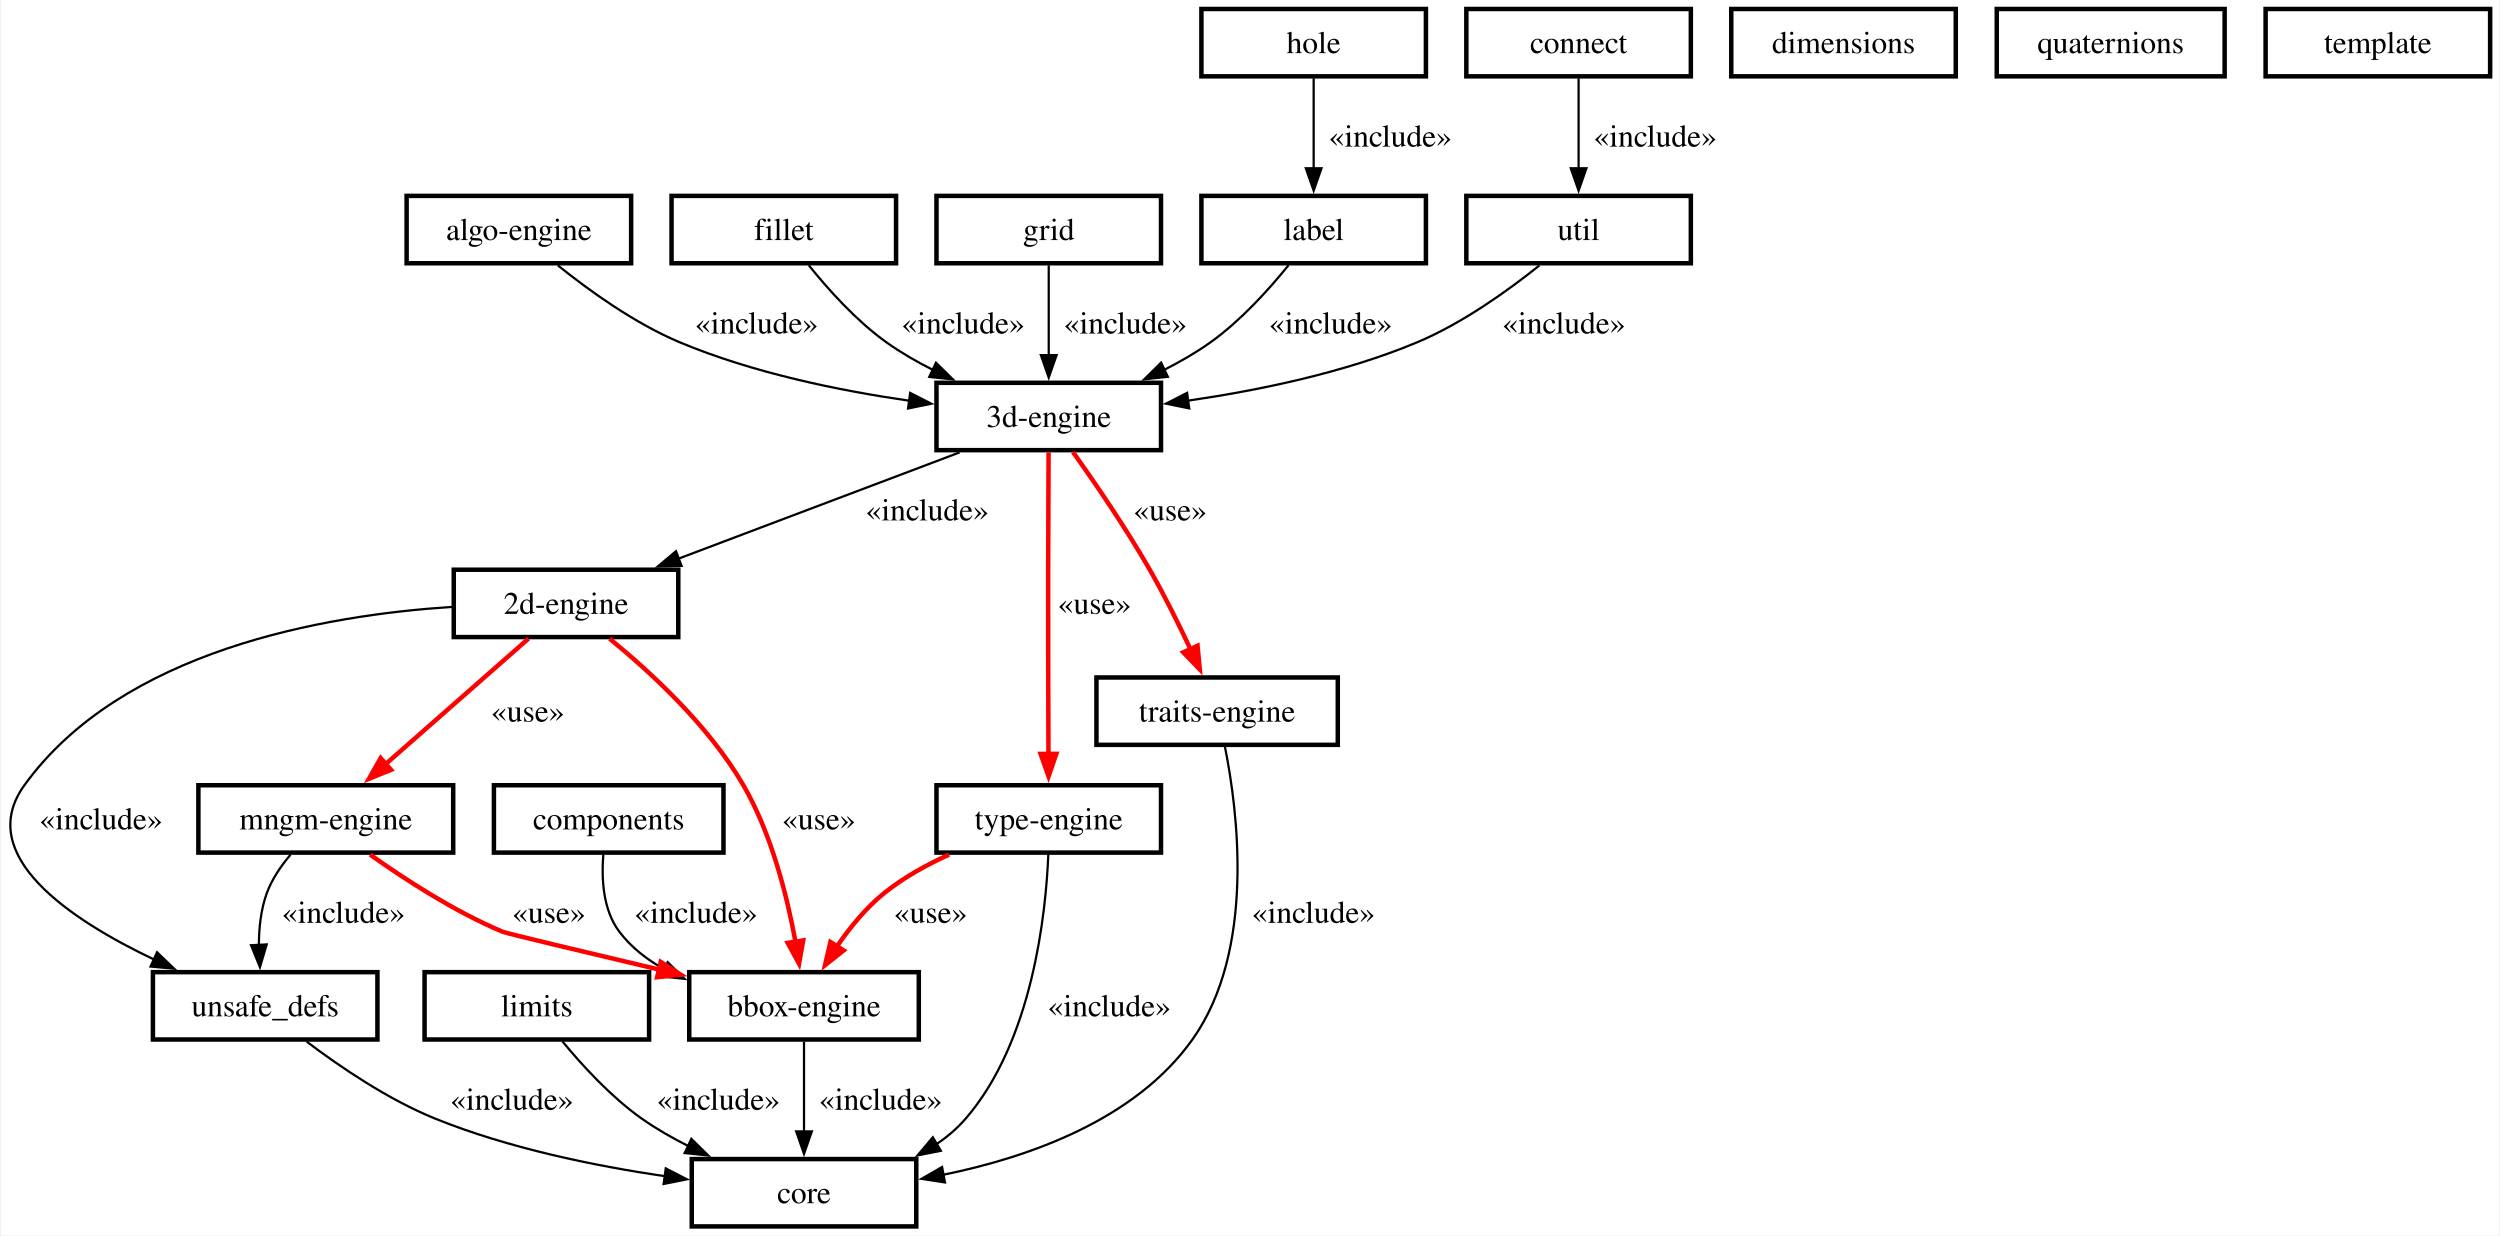
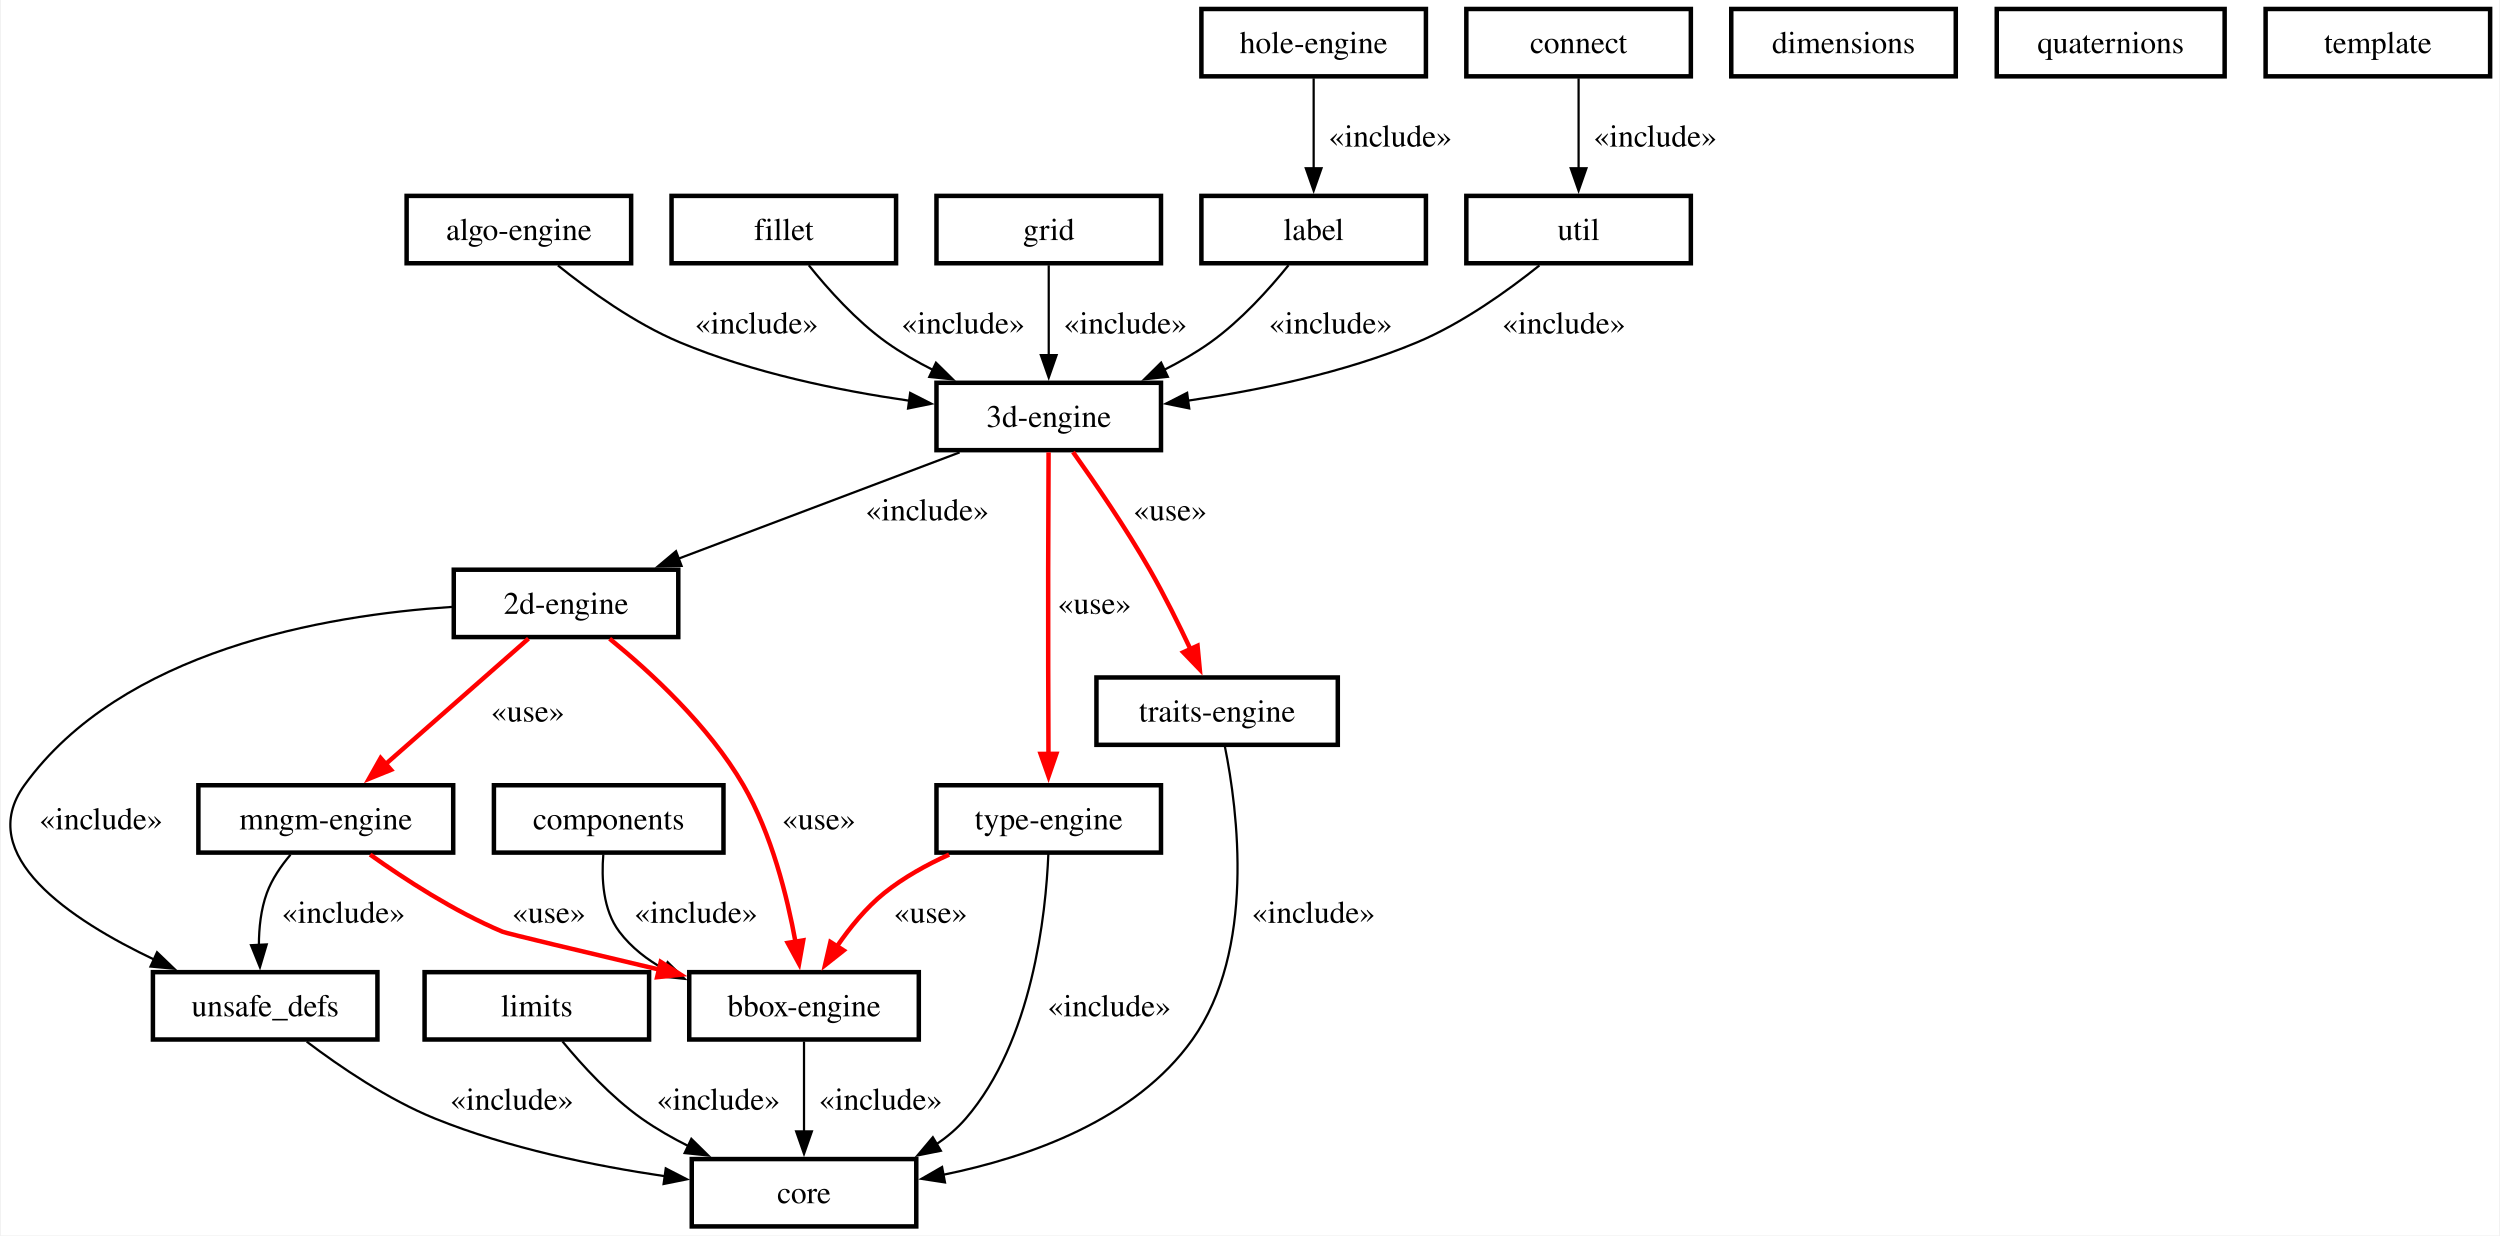
<svg xmlns="http://www.w3.org/2000/svg" width="1113pt" height="550pt" viewBox="0.00 0.00 1112.71 550.25">
  <g id="graph0" class="graph" transform="scale(1 1) rotate(0) translate(4 546.25)">
    <polygon fill="white" stroke="none" points="-4,4 -4,-546.25 1108.71,-546.25 1108.71,4 -4,4" />
    <g id="node1" class="node">
      <polygon fill="white" stroke="black" stroke-width="2" points="297.71,-292.5 197.71,-292.5 197.71,-262.5 297.71,-262.5 297.71,-292.5" />
      <text text-anchor="middle" x="247.71" y="-272.83" font-family="Times,serif" font-size="14.00">2d-engine</text>
    </g>
    <g id="node4" class="node">
      <polygon fill="white" stroke="black" stroke-width="2" points="404.84,-113.25 302.59,-113.25 302.59,-83.25 404.84,-83.25 404.84,-113.25" />
      <text text-anchor="middle" x="353.71" y="-93.58" font-family="Times,serif" font-size="14.00">bbox-engine</text>
    </g>
    <g id="edge18" class="edge">
      <path fill="none" stroke="red" stroke-width="2" d="M267.13,-261.76C285.12,-247.1 311.35,-223.02 326.71,-196.5 339.27,-174.82 346.22,-147.01 349.92,-126.69" />
      <polygon fill="red" stroke="red" stroke-width="2" points="353.35,-127.41 351.49,-116.98 346.44,-126.28 353.35,-127.41" />
      <text text-anchor="middle" x="360.31" y="-176.83" font-family="Times,serif" font-size="14.00">«use»</text>
    </g>
    <g id="node14" class="node">
      <polygon fill="white" stroke="black" stroke-width="2" points="197.46,-196.5 83.96,-196.5 83.96,-166.5 197.46,-166.5 197.46,-196.5" />
      <text text-anchor="middle" x="140.71" y="-176.83" font-family="Times,serif" font-size="14.00">mngm-engine</text>
    </g>
    <g id="edge17" class="edge">
      <path fill="none" stroke="red" stroke-width="2" d="M230.99,-261.81C213.98,-246.86 187.34,-223.46 167.4,-205.94" />
      <polygon fill="red" stroke="red" stroke-width="2" points="169.76,-203.36 159.94,-199.39 165.14,-208.62 169.76,-203.36" />
      <text text-anchor="middle" x="230.67" y="-224.83" font-family="Times,serif" font-size="14.00">«use»</text>
    </g>
    <g id="node19" class="node">
      <polygon fill="white" stroke="black" stroke-width="2" points="163.71,-113.25 63.71,-113.25 63.71,-83.25 163.71,-83.25 163.71,-113.25" />
      <text text-anchor="middle" x="113.71" y="-93.58" font-family="Times,serif" font-size="14.00">unsafe_defs</text>
    </g>
    <g id="edge1" class="edge">
      <path fill="none" stroke="black" d="M196.92,-275.93C139.93,-272.23 49.79,-256.52 6.46,-196.5 -16.02,-165.35 26.57,-136.73 64.55,-118.72" />
      <polygon fill="black" stroke="black" points="65.55,-122.12 73.19,-114.78 62.64,-115.75 65.55,-122.12" />
      <text text-anchor="middle" x="40.59" y="-176.83" font-family="Times,serif" font-size="14.00">«include»</text>
    </g>
    <g id="node2" class="node">
      <polygon fill="white" stroke="black" stroke-width="2" points="512.71,-375.75 412.71,-375.75 412.71,-345.75 512.71,-345.75 512.71,-375.75" />
      <text text-anchor="middle" x="462.71" y="-356.08" font-family="Times,serif" font-size="14.00">3d-engine</text>
    </g>
    <g id="edge2" class="edge">
      <path fill="none" stroke="black" d="M423.03,-344.75C387.65,-331.38 335.71,-311.75 297.54,-297.33" />
      <polygon fill="black" stroke="black" points="299.17,-294.21 288.58,-293.94 296.7,-300.75 299.17,-294.21" />
      <text text-anchor="middle" x="408.6" y="-314.45" font-family="Times,serif" font-size="14.00">«include»</text>
    </g>
    <g id="node17" class="node">
      <polygon fill="white" stroke="black" stroke-width="2" points="591.46,-244.5 483.96,-244.5 483.96,-214.5 591.46,-214.5 591.46,-244.5" />
      <text text-anchor="middle" x="537.71" y="-224.83" font-family="Times,serif" font-size="14.00">traits-engine</text>
    </g>
    <g id="edge19" class="edge">
      <path fill="none" stroke="red" stroke-width="2" d="M473.52,-344.91C483.04,-331.53 497.03,-311.15 507.71,-292.5 514.23,-281.12 520.68,-268.1 525.91,-256.95" />
      <polygon fill="red" stroke="red" stroke-width="2" points="528.99,-258.63 529.98,-248.08 522.63,-255.71 528.99,-258.63" />
      <text text-anchor="middle" x="516.79" y="-314.45" font-family="Times,serif" font-size="14.00">«use»</text>
    </g>
    <g id="node18" class="node">
      <polygon fill="white" stroke="black" stroke-width="2" points="512.71,-196.5 412.71,-196.5 412.71,-166.5 512.71,-166.5 512.71,-196.5" />
      <text text-anchor="middle" x="462.71" y="-176.83" font-family="Times,serif" font-size="14.00">type-engine</text>
    </g>
    <g id="edge20" class="edge">
      <path fill="none" stroke="red" stroke-width="2" d="M462.64,-344.79C462.58,-331.16 462.5,-310.48 462.46,-292.5 462.41,-264.48 462.5,-232.45 462.59,-210.21" />
      <polygon fill="red" stroke="red" stroke-width="2" points="466.09,-210.49 462.63,-200.47 459.09,-210.46 466.09,-210.49" />
      <text text-anchor="middle" x="483.09" y="-272.83" font-family="Times,serif" font-size="14.00">«use»</text>
    </g>
    <g id="node3" class="node">
      <polygon fill="white" stroke="black" stroke-width="2" points="276.71,-459 176.71,-459 176.71,-429 276.71,-429 276.71,-459" />
      <text text-anchor="middle" x="226.71" y="-439.33" font-family="Times,serif" font-size="14.00">algo-engine</text>
    </g>
    <g id="edge3" class="edge">
      <path fill="none" stroke="black" d="M244.09,-428.03C257.92,-416.9 278.26,-402.22 298.46,-393.75 330.8,-380.19 369.15,-372.31 400.65,-367.76" />
      <polygon fill="black" stroke="black" points="400.99,-371.25 410.43,-366.43 400.05,-364.31 400.99,-371.25" />
      <text text-anchor="middle" x="332.59" y="-397.7" font-family="Times,serif" font-size="14.00">«include»</text>
    </g>
    <g id="node7" class="node">
      <polygon fill="white" stroke="black" stroke-width="2" points="403.71,-30 303.71,-30 303.71,0 403.71,0 403.71,-30" />
      <text text-anchor="middle" x="353.71" y="-10.33" font-family="Times,serif" font-size="14.00">core</text>
    </g>
    <g id="edge4" class="edge">
      <path fill="none" stroke="black" d="M353.71,-82.35C353.71,-71.12 353.71,-55.45 353.71,-42.15" />
      <polygon fill="black" stroke="black" points="357.21,-42.32 353.71,-32.32 350.21,-42.32 357.21,-42.32" />
      <text text-anchor="middle" x="387.84" y="-51.95" font-family="Times,serif" font-size="14.00">«include»</text>
    </g>
    <g id="node5" class="node">
      <polygon fill="white" stroke="black" stroke-width="2" points="317.84,-196.5 215.59,-196.5 215.59,-166.5 317.84,-166.5 317.84,-196.5" />
      <text text-anchor="middle" x="266.71" y="-176.83" font-family="Times,serif" font-size="14.00">components</text>
    </g>
    <g id="edge5" class="edge">
      <path fill="none" stroke="black" d="M264.32,-165.68C263.45,-155.07 264.1,-140.98 271.46,-131.25 276.8,-124.21 283.9,-118.71 291.7,-114.43" />
      <polygon fill="black" stroke="black" points="292.97,-117.7 300.52,-110.27 289.98,-111.37 292.97,-117.7" />
      <text text-anchor="middle" x="305.59" y="-135.2" font-family="Times,serif" font-size="14.00">«include»</text>
    </g>
    <g id="node6" class="node">
      <polygon fill="white" stroke="black" stroke-width="2" points="748.71,-542.25 648.71,-542.25 648.71,-512.25 748.71,-512.25 748.71,-542.25" />
      <text text-anchor="middle" x="698.71" y="-522.58" font-family="Times,serif" font-size="14.00">connect</text>
    </g>
    <g id="node20" class="node">
      <polygon fill="white" stroke="black" stroke-width="2" points="748.71,-459 648.71,-459 648.71,-429 748.71,-429 748.71,-459" />
      <text text-anchor="middle" x="698.71" y="-439.33" font-family="Times,serif" font-size="14.00">util</text>
    </g>
    <g id="edge6" class="edge">
      <path fill="none" stroke="black" d="M698.71,-511.35C698.71,-500.12 698.71,-484.45 698.71,-471.15" />
      <polygon fill="black" stroke="black" points="702.21,-471.32 698.71,-461.32 695.21,-471.32 702.21,-471.32" />
      <text text-anchor="middle" x="732.84" y="-480.95" font-family="Times,serif" font-size="14.00">«include»</text>
    </g>
    <g id="node8" class="node">
      <polygon fill="white" stroke="black" stroke-width="2" points="866.71,-542.25 766.71,-542.25 766.71,-512.25 866.71,-512.25 866.71,-542.25" />
      <text text-anchor="middle" x="816.71" y="-522.58" font-family="Times,serif" font-size="14.00">dimensions</text>
    </g>
    <g id="node9" class="node">
      <polygon fill="white" stroke="black" stroke-width="2" points="394.71,-459 294.71,-459 294.71,-429 394.71,-429 394.71,-459" />
      <text text-anchor="middle" x="344.71" y="-439.33" font-family="Times,serif" font-size="14.00">fillet</text>
    </g>
    <g id="edge7" class="edge">
      <path fill="none" stroke="black" d="M355.82,-428.12C364.37,-417.47 376.97,-403.37 390.46,-393.75 396.91,-389.15 404.13,-385 411.44,-381.32" />
      <polygon fill="black" stroke="black" points="412.49,-384.7 420.03,-377.26 409.5,-378.37 412.49,-384.7" />
      <text text-anchor="middle" x="424.59" y="-397.7" font-family="Times,serif" font-size="14.00">«include»</text>
    </g>
    <g id="node10" class="node">
      <polygon fill="white" stroke="black" stroke-width="2" points="512.71,-459 412.71,-459 412.71,-429 512.71,-429 512.71,-459" />
      <text text-anchor="middle" x="462.71" y="-439.33" font-family="Times,serif" font-size="14.00">grid</text>
    </g>
    <g id="edge8" class="edge">
      <path fill="none" stroke="black" d="M462.71,-428.1C462.71,-416.87 462.71,-401.2 462.71,-387.9" />
      <polygon fill="black" stroke="black" points="466.21,-388.07 462.71,-378.07 459.21,-388.07 466.21,-388.07" />
      <text text-anchor="middle" x="496.84" y="-397.7" font-family="Times,serif" font-size="14.00">«include»</text>
    </g>
    <g id="node11" class="node">
      <polygon fill="white" stroke="black" stroke-width="2" points="630.71,-542.25 530.71,-542.25 530.71,-512.25 630.71,-512.25 630.71,-542.25" />
-       <text text-anchor="middle" x="580.71" y="-522.58" font-family="Times,serif" font-size="14.00">hole</text>
+       <text text-anchor="middle" x="580.71" y="-522.58" font-family="Times,serif" font-size="14.00">hole-engine</text>
    </g>
    <g id="node12" class="node">
      <polygon fill="white" stroke="black" stroke-width="2" points="630.71,-459 530.71,-459 530.71,-429 630.71,-429 630.71,-459" />
      <text text-anchor="middle" x="580.71" y="-439.33" font-family="Times,serif" font-size="14.00">label</text>
    </g>
    <g id="edge9" class="edge">
      <path fill="none" stroke="black" d="M580.71,-511.35C580.71,-500.12 580.71,-484.45 580.71,-471.15" />
      <polygon fill="black" stroke="black" points="584.21,-471.32 580.71,-461.32 577.21,-471.32 584.21,-471.32" />
      <text text-anchor="middle" x="614.84" y="-480.95" font-family="Times,serif" font-size="14.00">«include»</text>
    </g>
    <g id="edge10" class="edge">
      <path fill="none" stroke="black" d="M569.52,-428.13C560.92,-417.49 548.25,-403.39 534.71,-393.75 528.28,-389.17 521.08,-385.02 513.8,-381.35" />
      <polygon fill="black" stroke="black" points="515.77,-378.42 505.24,-377.3 512.77,-384.74 515.77,-378.42" />
      <text text-anchor="middle" x="588.26" y="-397.7" font-family="Times,serif" font-size="14.00">«include»</text>
    </g>
    <g id="node13" class="node">
      <polygon fill="white" stroke="black" stroke-width="2" points="284.71,-113.25 184.71,-113.25 184.71,-83.25 284.71,-83.25 284.71,-113.25" />
      <text text-anchor="middle" x="234.71" y="-93.58" font-family="Times,serif" font-size="14.00">limits</text>
    </g>
    <g id="edge11" class="edge">
      <path fill="none" stroke="black" d="M246.13,-82.39C254.89,-71.75 267.78,-57.65 281.46,-48 287.94,-43.43 295.17,-39.3 302.48,-35.64" />
      <polygon fill="black" stroke="black" points="303.53,-39.01 311.08,-31.58 300.54,-32.68 303.53,-39.01" />
      <text text-anchor="middle" x="315.59" y="-51.95" font-family="Times,serif" font-size="14.00">«include»</text>
    </g>
    <g id="edge21" class="edge">
      <path fill="none" stroke="red" stroke-width="2" d="M160.44,-165.62C175.8,-154.68 198.04,-140.22 219.46,-131.25 221.26,-130.5 255.87,-122.25 289.49,-114.32" />
      <polygon fill="red" stroke="red" stroke-width="2" points="289.89,-117.82 298.83,-112.12 288.29,-111.01 289.89,-117.82" />
      <text text-anchor="middle" x="240.09" y="-135.2" font-family="Times,serif" font-size="14.00">«use»</text>
    </g>
    <g id="edge12" class="edge">
      <path fill="none" stroke="black" d="M125,-165.57C120.77,-160.59 116.74,-154.71 114.46,-148.5 111.8,-141.23 110.93,-132.94 110.91,-125.26" />
      <polygon fill="black" stroke="black" points="114.4,-125.6 111.38,-115.44 107.41,-125.26 114.4,-125.6" />
      <text text-anchor="middle" x="148.59" y="-135.2" font-family="Times,serif" font-size="14.00">«include»</text>
    </g>
    <g id="node15" class="node">
      <polygon fill="white" stroke="black" stroke-width="2" points="986.46,-542.25 884.96,-542.25 884.96,-512.25 986.46,-512.25 986.46,-542.25" />
      <text text-anchor="middle" x="935.71" y="-522.58" font-family="Times,serif" font-size="14.00">quaternions</text>
    </g>
    <g id="node16" class="node">
      <polygon fill="white" stroke="black" stroke-width="2" points="1104.71,-542.25 1004.71,-542.25 1004.71,-512.25 1104.71,-512.25 1104.71,-542.25" />
      <text text-anchor="middle" x="1054.71" y="-522.58" font-family="Times,serif" font-size="14.00">template</text>
    </g>
    <g id="edge13" class="edge">
      <path fill="none" stroke="black" d="M541.18,-213.67C546.88,-185.39 554.99,-123.03 526.71,-83.25 501.39,-47.63 454.35,-30.88 415.71,-23" />
      <polygon fill="black" stroke="black" points="416.5,-19.59 406.03,-21.19 415.21,-26.47 416.5,-19.59" />
      <text text-anchor="middle" x="580.63" y="-135.2" font-family="Times,serif" font-size="14.00">«include»</text>
    </g>
    <g id="edge22" class="edge">
      <path fill="none" stroke="red" stroke-width="2" d="M418.34,-165.62C408.25,-161.05 398.01,-155.37 389.46,-148.5 381.31,-141.94 374.12,-133.09 368.36,-124.7" />
      <polygon fill="red" stroke="red" stroke-width="2" points="371.38,-122.93 363.07,-116.36 365.47,-126.68 371.38,-122.93" />
      <text text-anchor="middle" x="410.09" y="-135.2" font-family="Times,serif" font-size="14.00">«use»</text>
    </g>
    <g id="edge14" class="edge">
      <path fill="none" stroke="black" d="M462.54,-165.89C461.45,-139.29 455.53,-82.52 425.71,-48 421.95,-43.65 417.49,-39.86 412.65,-36.57" />
      <polygon fill="black" stroke="black" points="414.66,-33.7 404.27,-31.62 411.09,-39.72 414.66,-33.7" />
      <text text-anchor="middle" x="489.69" y="-93.58" font-family="Times,serif" font-size="14.00">«include»</text>
    </g>
    <g id="edge15" class="edge">
      <path fill="none" stroke="black" d="M132.2,-82.31C146.88,-71.2 168.38,-56.53 189.46,-48 221.96,-34.85 260.32,-26.99 291.79,-22.35" />
      <polygon fill="black" stroke="black" points="292.13,-25.84 301.55,-20.99 291.17,-18.9 292.13,-25.84" />
      <text text-anchor="middle" x="223.59" y="-51.95" font-family="Times,serif" font-size="14.00">«include»</text>
    </g>
    <g id="edge16" class="edge">
      <path fill="none" stroke="black" d="M681.27,-428.03C667.38,-416.9 646.97,-402.23 626.71,-393.75 594.42,-380.24 556.13,-372.35 524.67,-367.79" />
      <polygon fill="black" stroke="black" points="525.29,-364.35 514.91,-366.46 524.35,-371.28 525.29,-364.35" />
      <text text-anchor="middle" x="692.16" y="-397.7" font-family="Times,serif" font-size="14.00">«include»</text>
    </g>
  </g>
</svg>
